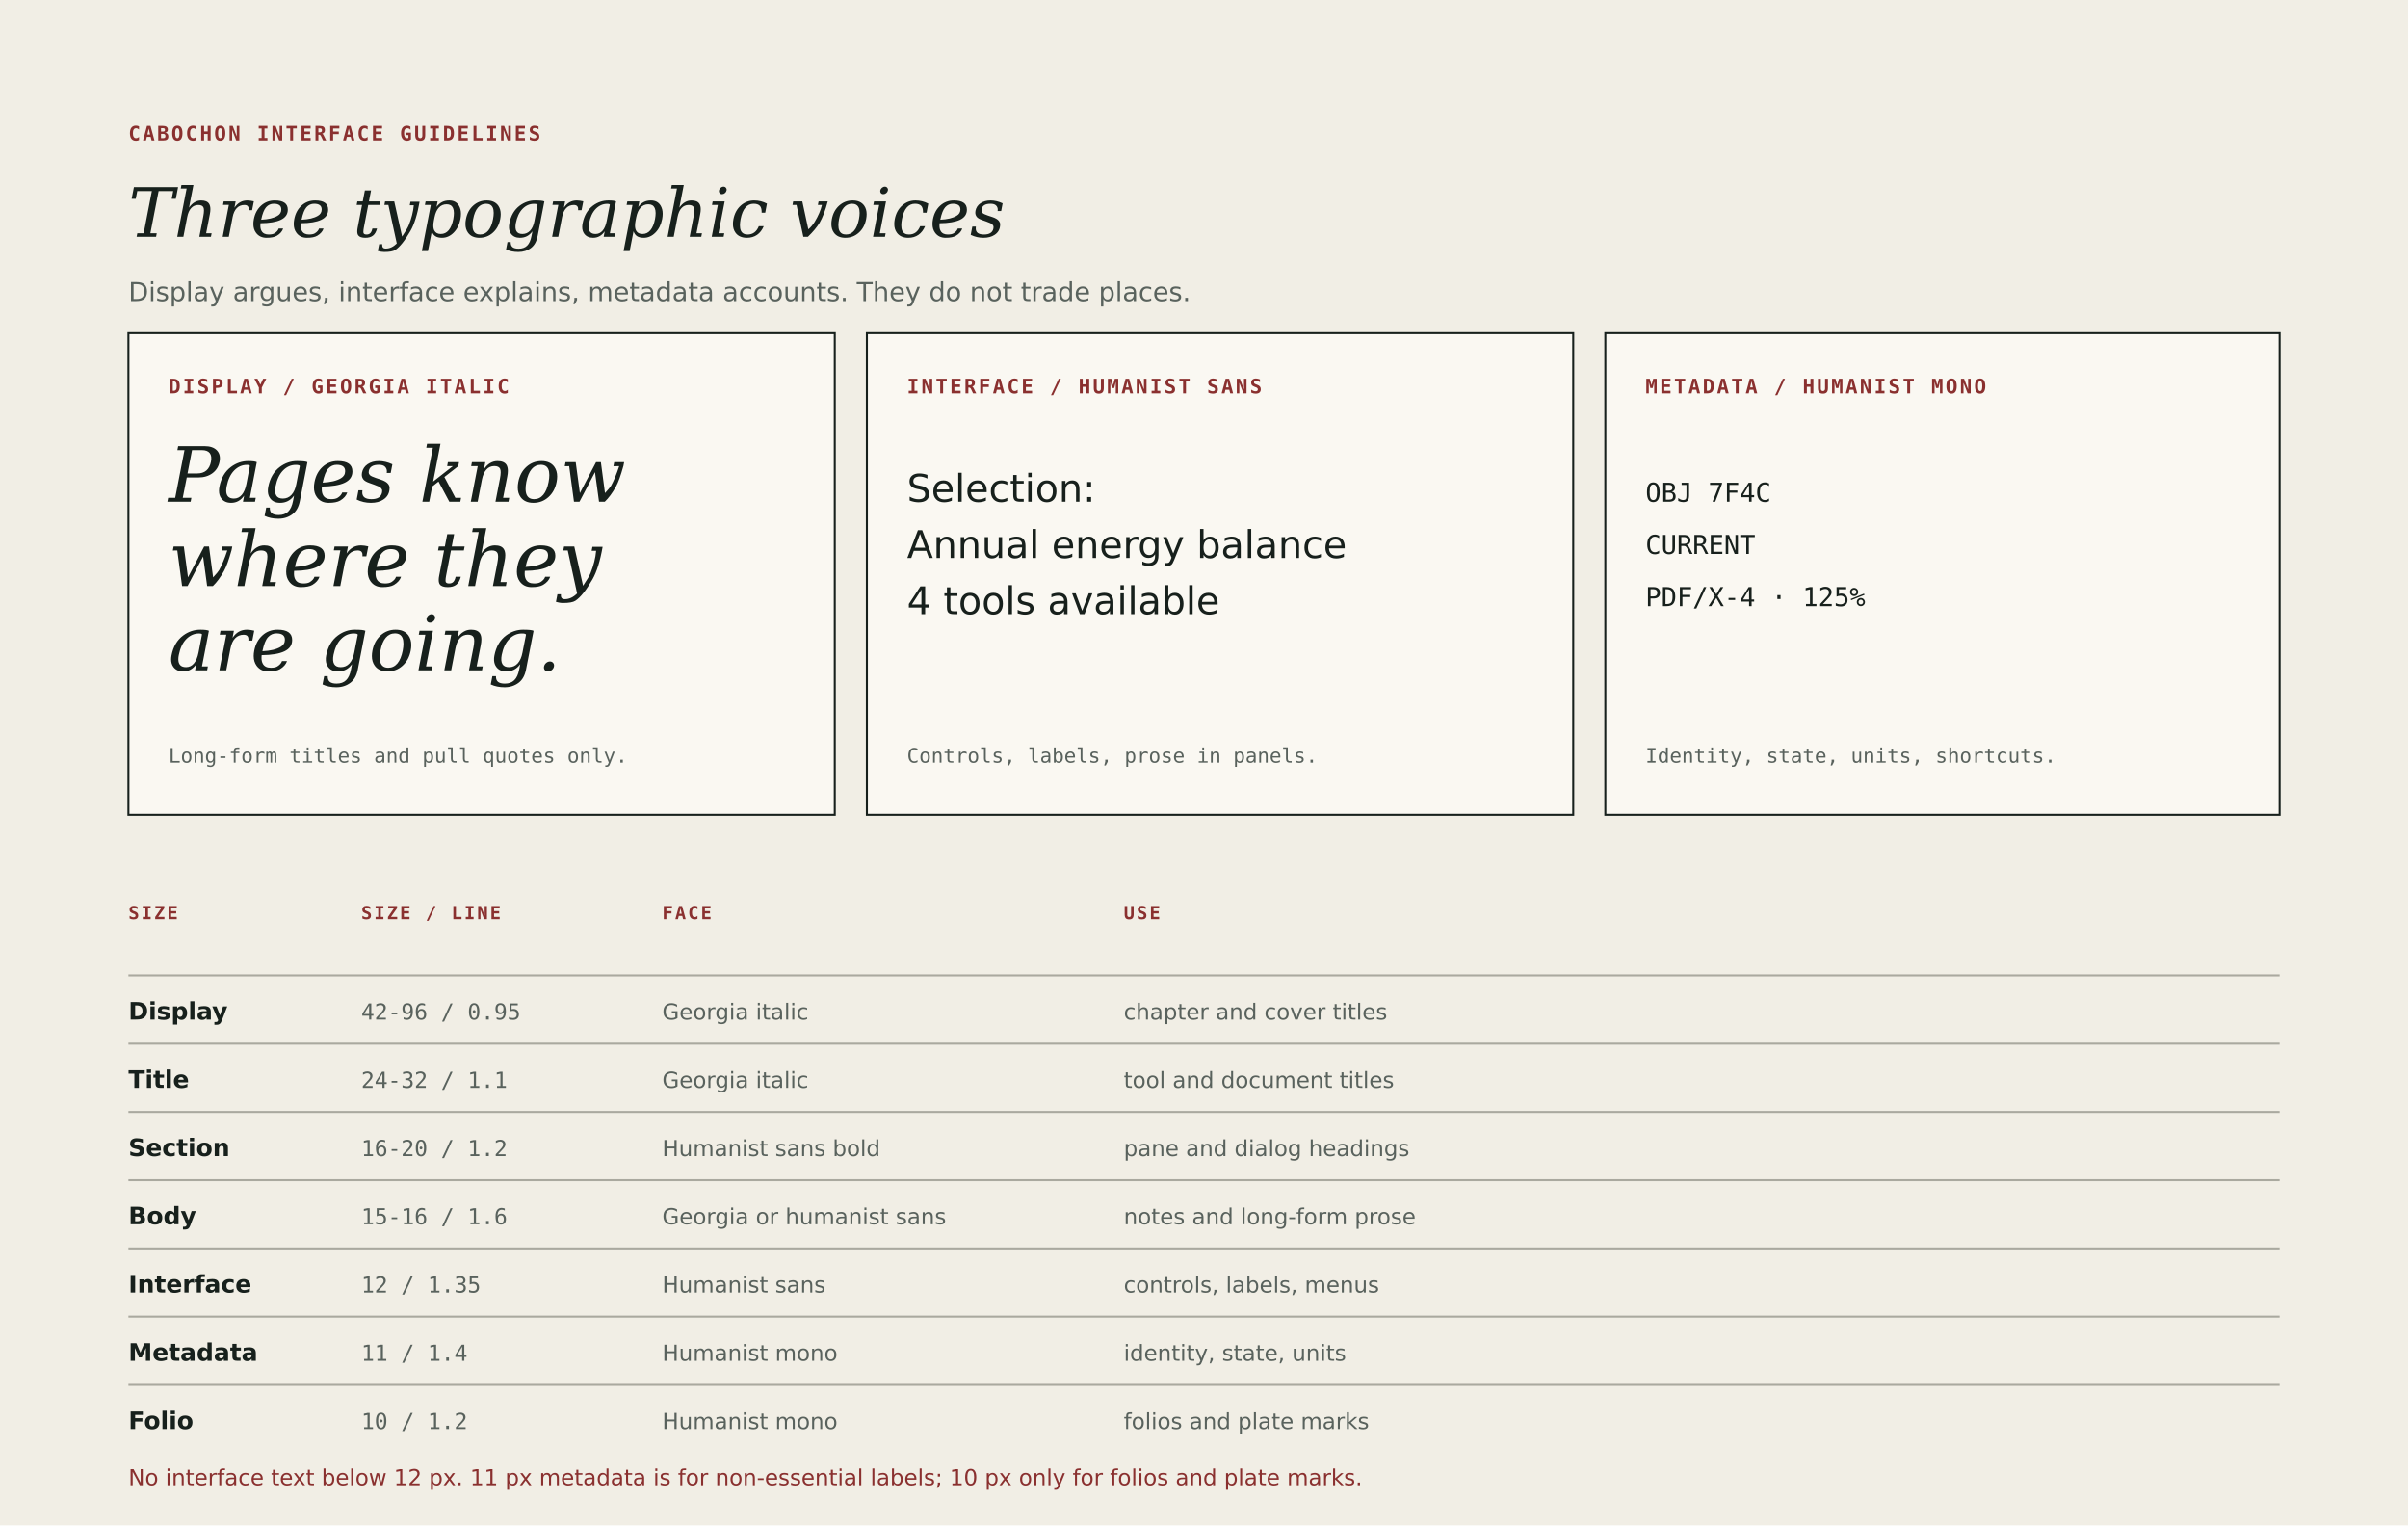
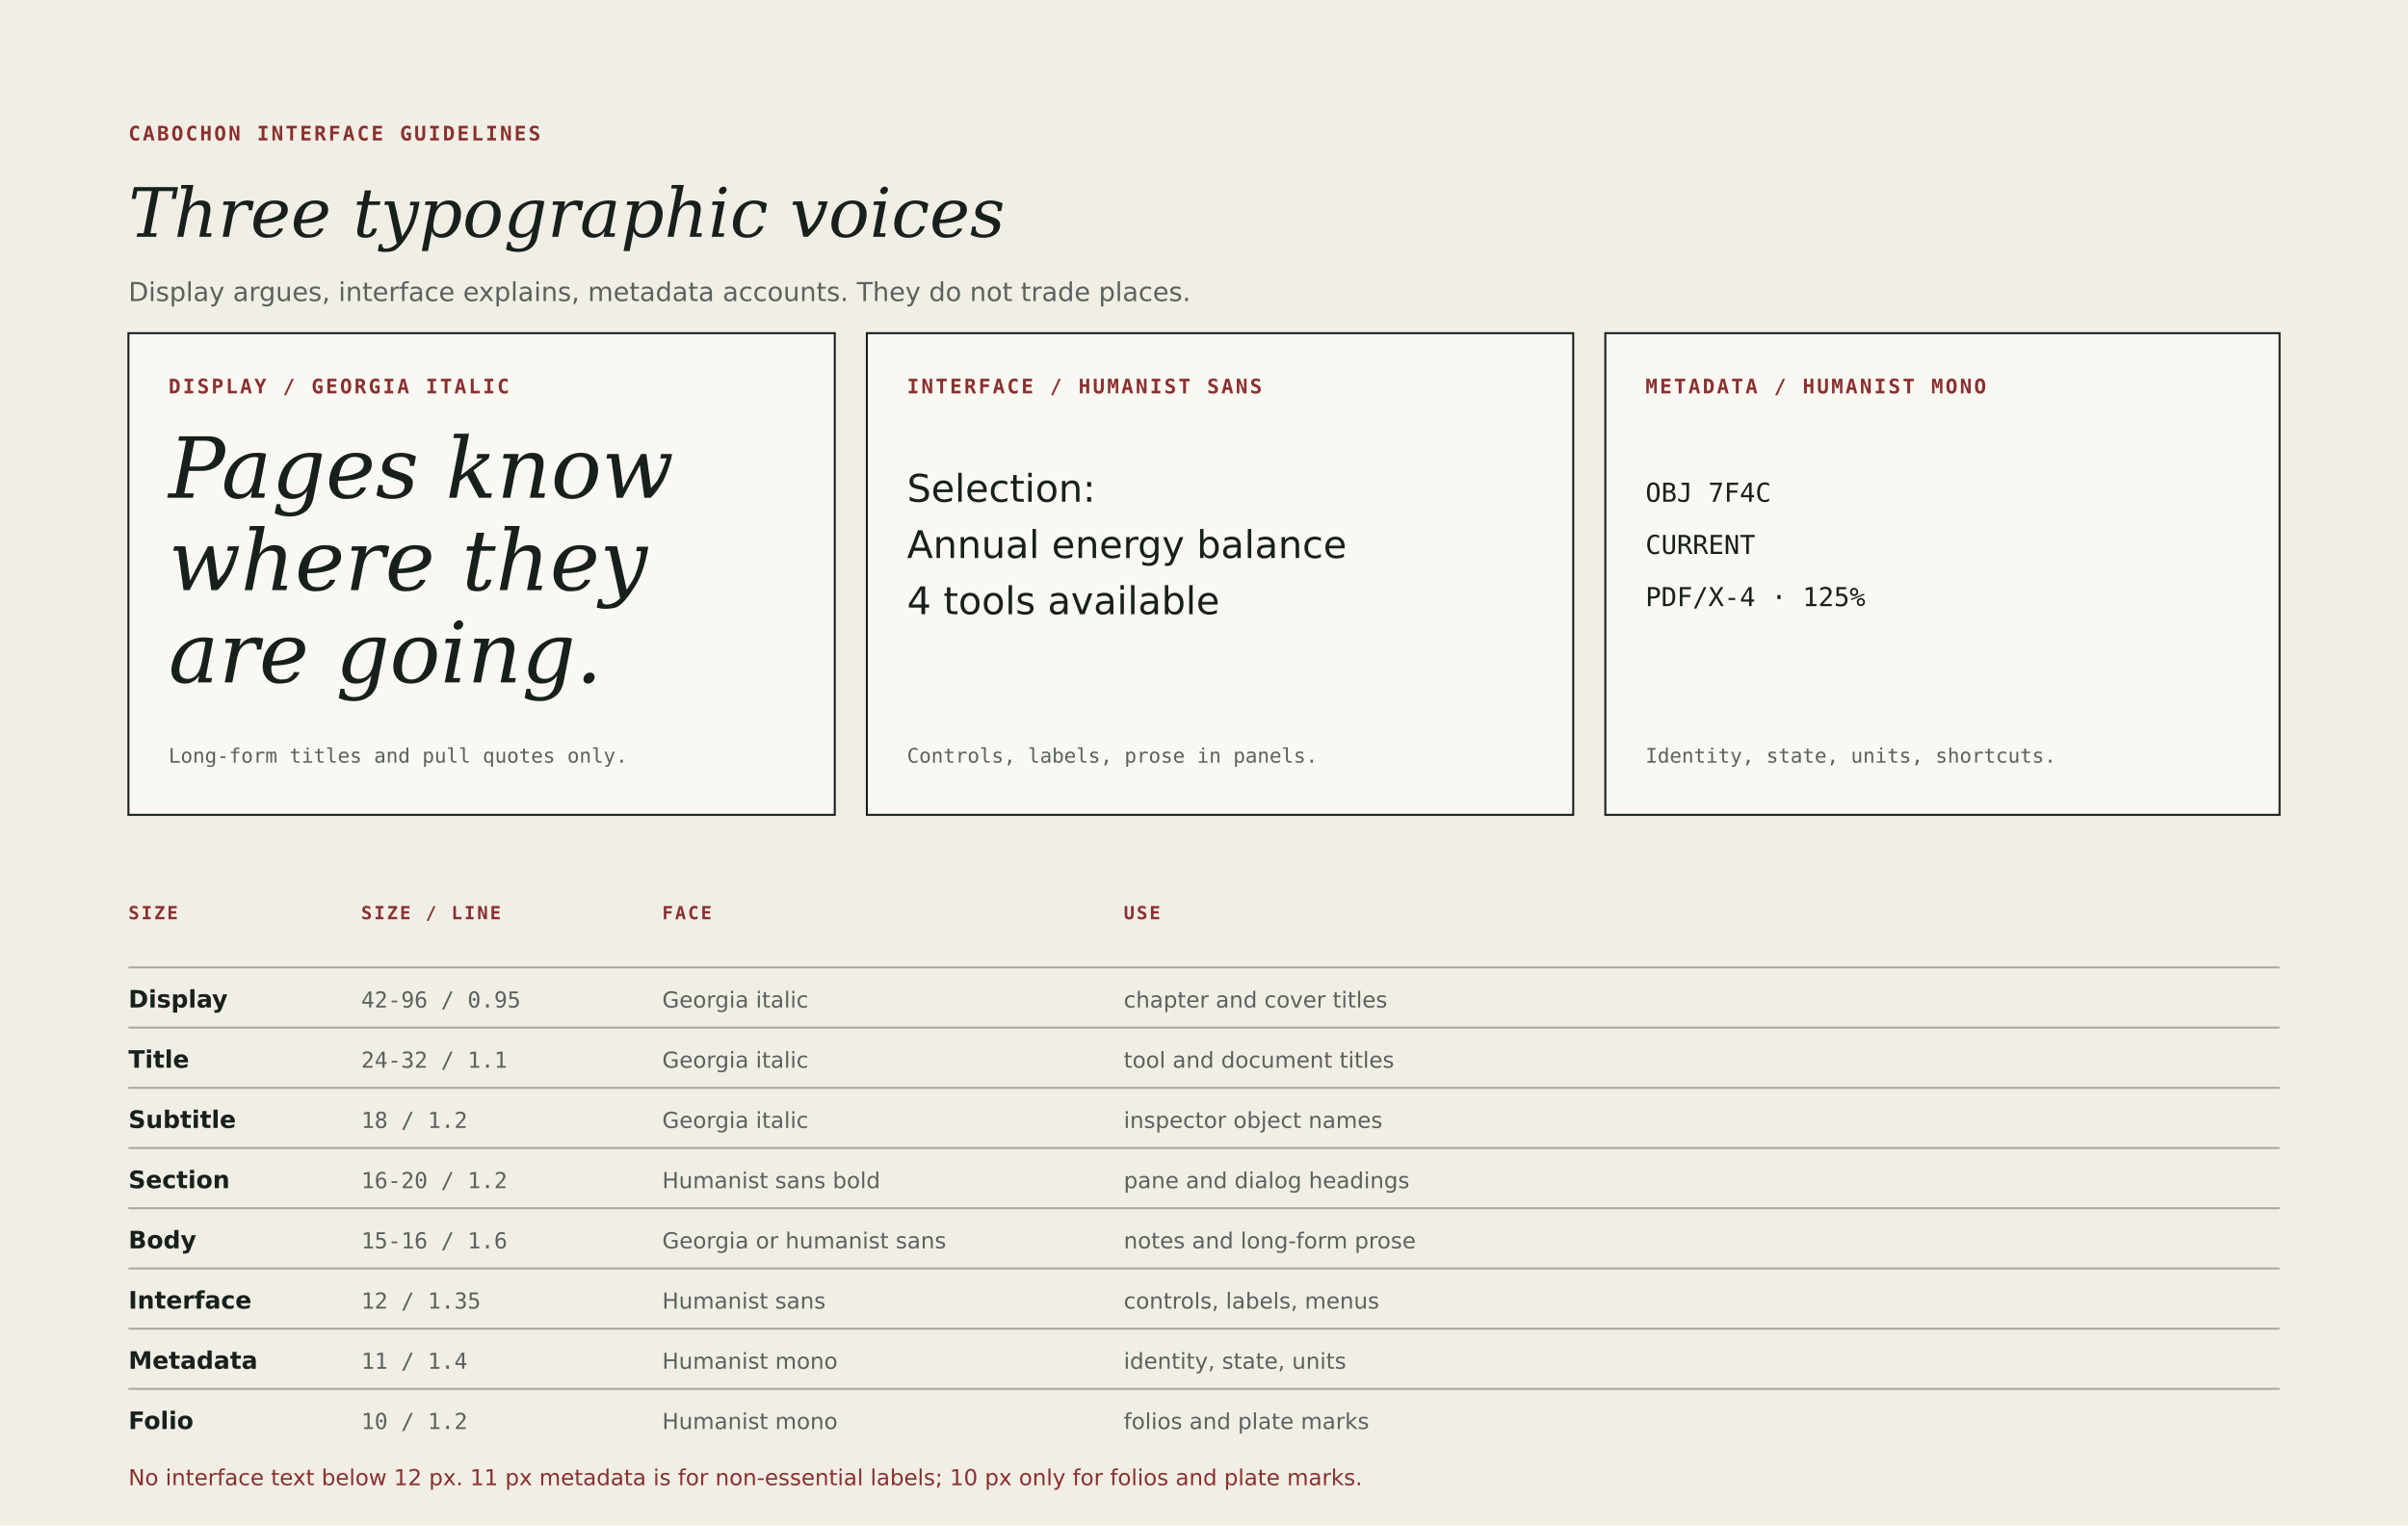
<svg xmlns="http://www.w3.org/2000/svg" viewBox="0 0 1200 760" width="1200" height="760" role="img" aria-labelledby="title desc">
  <rect width="1200" height="760" fill="#F1EEE5" />
  <text x="64" y="70" fill="#8A302F" font-family="'DejaVu Sans Mono', 'Liberation Mono', monospace" font-size="10" font-weight="bold" text-anchor="start" font-style="normal" letter-spacing="1.1">CABOCHON INTERFACE GUIDELINES</text>
  <text x="64" y="118" fill="#17201C" font-family="Georgia, 'DejaVu Serif', 'Times New Roman', serif" font-size="34" font-weight="normal" text-anchor="start" font-style="italic">Three typographic voices</text>
  <text x="64" y="150" fill="#59625D" font-family="'DejaVu Sans', 'Liberation Sans', Arial, sans-serif" font-size="13" font-weight="normal" text-anchor="start" font-style="normal">Display argues, interface explains, metadata accounts. They do not trade places.</text>
  <rect x="64" y="166" width="352" height="240" fill="#FAF8F2" stroke="#17201C" stroke-width="1" rx="0" />
  <text x="84" y="196" fill="#8A302F" font-family="'DejaVu Sans Mono', 'Liberation Mono', monospace" font-size="10" font-weight="bold" text-anchor="start" font-style="normal" letter-spacing="1.1">DISPLAY / GEORGIA ITALIC</text>
-   <text x="84" y="250" fill="#17201C" font-family="Georgia, 'DejaVu Serif', 'Times New Roman', serif" font-size="38" font-weight="normal" text-anchor="start" font-style="italic">Pages know</text>
-   <text x="84" y="292" fill="#17201C" font-family="Georgia, 'DejaVu Serif', 'Times New Roman', serif" font-size="38" font-weight="normal" text-anchor="start" font-style="italic">where they</text>
-   <text x="84" y="334" fill="#17201C" font-family="Georgia, 'DejaVu Serif', 'Times New Roman', serif" font-size="38" font-weight="normal" text-anchor="start" font-style="italic">are going.</text>
+   <text x="84" y="248" fill="#17201C" font-family="Georgia, 'DejaVu Serif', 'Times New Roman', serif" font-size="42" font-weight="normal" text-anchor="start" font-style="italic">Pages know</text>
+   <text x="84" y="294" fill="#17201C" font-family="Georgia, 'DejaVu Serif', 'Times New Roman', serif" font-size="42" font-weight="normal" text-anchor="start" font-style="italic">where they</text>
+   <text x="84" y="340" fill="#17201C" font-family="Georgia, 'DejaVu Serif', 'Times New Roman', serif" font-size="42" font-weight="normal" text-anchor="start" font-style="italic">are going.</text>
  <text x="84" y="380" fill="#59625D" font-family="'DejaVu Sans Mono', 'Liberation Mono', monospace" font-size="10" font-weight="normal" text-anchor="start" font-style="normal">Long-form titles and pull quotes only.</text>
  <rect x="432" y="166" width="352" height="240" fill="#FAF8F2" stroke="#17201C" stroke-width="1" rx="0" />
  <text x="452" y="196" fill="#8A302F" font-family="'DejaVu Sans Mono', 'Liberation Mono', monospace" font-size="10" font-weight="bold" text-anchor="start" font-style="normal" letter-spacing="1.1">INTERFACE / HUMANIST SANS</text>
  <text x="452" y="250" fill="#17201C" font-family="'DejaVu Sans', 'Liberation Sans', Arial, sans-serif" font-size="19" font-weight="normal" text-anchor="start" font-style="normal">Selection:</text>
  <text x="452" y="278" fill="#17201C" font-family="'DejaVu Sans', 'Liberation Sans', Arial, sans-serif" font-size="19" font-weight="normal" text-anchor="start" font-style="normal">Annual energy balance</text>
  <text x="452" y="306" fill="#17201C" font-family="'DejaVu Sans', 'Liberation Sans', Arial, sans-serif" font-size="19" font-weight="normal" text-anchor="start" font-style="normal">4 tools available</text>
  <text x="452" y="380" fill="#59625D" font-family="'DejaVu Sans Mono', 'Liberation Mono', monospace" font-size="10" font-weight="normal" text-anchor="start" font-style="normal">Controls, labels, prose in panels.</text>
  <rect x="800" y="166" width="336" height="240" fill="#FAF8F2" stroke="#17201C" stroke-width="1" rx="0" />
  <text x="820" y="196" fill="#8A302F" font-family="'DejaVu Sans Mono', 'Liberation Mono', monospace" font-size="10" font-weight="bold" text-anchor="start" font-style="normal" letter-spacing="1.1">METADATA / HUMANIST MONO</text>
  <text x="820" y="250" fill="#17201C" font-family="'DejaVu Sans Mono', 'Liberation Mono', monospace" font-size="13" font-weight="normal" text-anchor="start" font-style="normal">OBJ 7F4C</text>
  <text x="820" y="276" fill="#17201C" font-family="'DejaVu Sans Mono', 'Liberation Mono', monospace" font-size="13" font-weight="normal" text-anchor="start" font-style="normal">CURRENT</text>
  <text x="820" y="302" fill="#17201C" font-family="'DejaVu Sans Mono', 'Liberation Mono', monospace" font-size="13" font-weight="normal" text-anchor="start" font-style="normal">PDF/X-4 · 125%</text>
  <text x="820" y="380" fill="#59625D" font-family="'DejaVu Sans Mono', 'Liberation Mono', monospace" font-size="10" font-weight="normal" text-anchor="start" font-style="normal">Identity, state, units, shortcuts.</text>
  <text x="64" y="458" fill="#8A302F" font-family="'DejaVu Sans Mono', 'Liberation Mono', monospace" font-size="9" font-weight="bold" text-anchor="start" font-style="normal" letter-spacing="1">SIZE</text>
  <text x="180" y="458" fill="#8A302F" font-family="'DejaVu Sans Mono', 'Liberation Mono', monospace" font-size="9" font-weight="bold" text-anchor="start" font-style="normal" letter-spacing="1">SIZE / LINE</text>
  <text x="330" y="458" fill="#8A302F" font-family="'DejaVu Sans Mono', 'Liberation Mono', monospace" font-size="9" font-weight="bold" text-anchor="start" font-style="normal" letter-spacing="1">FACE</text>
  <text x="560" y="458" fill="#8A302F" font-family="'DejaVu Sans Mono', 'Liberation Mono', monospace" font-size="9" font-weight="bold" text-anchor="start" font-style="normal" letter-spacing="1">USE</text>
-   <line x1="64" y1="486" x2="1136" y2="486" stroke="#AAA99F" stroke-width="1" />
-   <text x="64" y="508" fill="#17201C" font-family="'DejaVu Sans', 'Liberation Sans', Arial, sans-serif" font-size="12" font-weight="bold" text-anchor="start" font-style="normal">Display</text>
-   <text x="180" y="508" fill="#59625D" font-family="'DejaVu Sans Mono', 'Liberation Mono', monospace" font-size="11" font-weight="normal" text-anchor="start" font-style="normal">42-96 / 0.95</text>
-   <text x="330" y="508" fill="#59625D" font-family="'DejaVu Sans', 'Liberation Sans', Arial, sans-serif" font-size="11" font-weight="normal" text-anchor="start" font-style="normal">Georgia italic</text>
-   <text x="560" y="508" fill="#59625D" font-family="'DejaVu Sans', 'Liberation Sans', Arial, sans-serif" font-size="11" font-weight="normal" text-anchor="start" font-style="normal">chapter and cover titles</text>
-   <line x1="64" y1="520" x2="1136" y2="520" stroke="#AAA99F" stroke-width="1" />
-   <text x="64" y="542" fill="#17201C" font-family="'DejaVu Sans', 'Liberation Sans', Arial, sans-serif" font-size="12" font-weight="bold" text-anchor="start" font-style="normal">Title</text>
-   <text x="180" y="542" fill="#59625D" font-family="'DejaVu Sans Mono', 'Liberation Mono', monospace" font-size="11" font-weight="normal" text-anchor="start" font-style="normal">24-32 / 1.1</text>
-   <text x="330" y="542" fill="#59625D" font-family="'DejaVu Sans', 'Liberation Sans', Arial, sans-serif" font-size="11" font-weight="normal" text-anchor="start" font-style="normal">Georgia italic</text>
-   <text x="560" y="542" fill="#59625D" font-family="'DejaVu Sans', 'Liberation Sans', Arial, sans-serif" font-size="11" font-weight="normal" text-anchor="start" font-style="normal">tool and document titles</text>
-   <line x1="64" y1="554" x2="1136" y2="554" stroke="#AAA99F" stroke-width="1" />
-   <text x="64" y="576" fill="#17201C" font-family="'DejaVu Sans', 'Liberation Sans', Arial, sans-serif" font-size="12" font-weight="bold" text-anchor="start" font-style="normal">Section</text>
-   <text x="180" y="576" fill="#59625D" font-family="'DejaVu Sans Mono', 'Liberation Mono', monospace" font-size="11" font-weight="normal" text-anchor="start" font-style="normal">16-20 / 1.2</text>
-   <text x="330" y="576" fill="#59625D" font-family="'DejaVu Sans', 'Liberation Sans', Arial, sans-serif" font-size="11" font-weight="normal" text-anchor="start" font-style="normal">Humanist sans bold</text>
-   <text x="560" y="576" fill="#59625D" font-family="'DejaVu Sans', 'Liberation Sans', Arial, sans-serif" font-size="11" font-weight="normal" text-anchor="start" font-style="normal">pane and dialog headings</text>
-   <line x1="64" y1="588" x2="1136" y2="588" stroke="#AAA99F" stroke-width="1" />
-   <text x="64" y="610" fill="#17201C" font-family="'DejaVu Sans', 'Liberation Sans', Arial, sans-serif" font-size="12" font-weight="bold" text-anchor="start" font-style="normal">Body</text>
-   <text x="180" y="610" fill="#59625D" font-family="'DejaVu Sans Mono', 'Liberation Mono', monospace" font-size="11" font-weight="normal" text-anchor="start" font-style="normal">15-16 / 1.6</text>
-   <text x="330" y="610" fill="#59625D" font-family="'DejaVu Sans', 'Liberation Sans', Arial, sans-serif" font-size="11" font-weight="normal" text-anchor="start" font-style="normal">Georgia or humanist sans</text>
-   <text x="560" y="610" fill="#59625D" font-family="'DejaVu Sans', 'Liberation Sans', Arial, sans-serif" font-size="11" font-weight="normal" text-anchor="start" font-style="normal">notes and long-form prose</text>
-   <line x1="64" y1="622" x2="1136" y2="622" stroke="#AAA99F" stroke-width="1" />
-   <text x="64" y="644" fill="#17201C" font-family="'DejaVu Sans', 'Liberation Sans', Arial, sans-serif" font-size="12" font-weight="bold" text-anchor="start" font-style="normal">Interface</text>
-   <text x="180" y="644" fill="#59625D" font-family="'DejaVu Sans Mono', 'Liberation Mono', monospace" font-size="11" font-weight="normal" text-anchor="start" font-style="normal">12 / 1.35</text>
-   <text x="330" y="644" fill="#59625D" font-family="'DejaVu Sans', 'Liberation Sans', Arial, sans-serif" font-size="11" font-weight="normal" text-anchor="start" font-style="normal">Humanist sans</text>
-   <text x="560" y="644" fill="#59625D" font-family="'DejaVu Sans', 'Liberation Sans', Arial, sans-serif" font-size="11" font-weight="normal" text-anchor="start" font-style="normal">controls, labels, menus</text>
-   <line x1="64" y1="656" x2="1136" y2="656" stroke="#AAA99F" stroke-width="1" />
-   <text x="64" y="678" fill="#17201C" font-family="'DejaVu Sans', 'Liberation Sans', Arial, sans-serif" font-size="12" font-weight="bold" text-anchor="start" font-style="normal">Metadata</text>
-   <text x="180" y="678" fill="#59625D" font-family="'DejaVu Sans Mono', 'Liberation Mono', monospace" font-size="11" font-weight="normal" text-anchor="start" font-style="normal">11 / 1.4</text>
-   <text x="330" y="678" fill="#59625D" font-family="'DejaVu Sans', 'Liberation Sans', Arial, sans-serif" font-size="11" font-weight="normal" text-anchor="start" font-style="normal">Humanist mono</text>
-   <text x="560" y="678" fill="#59625D" font-family="'DejaVu Sans', 'Liberation Sans', Arial, sans-serif" font-size="11" font-weight="normal" text-anchor="start" font-style="normal">identity, state, units</text>
-   <line x1="64" y1="690" x2="1136" y2="690" stroke="#AAA99F" stroke-width="1" />
+   <line x1="64" y1="482" x2="1136" y2="482" stroke="#AAA99F" stroke-width="1" />
+   <text x="64" y="502" fill="#17201C" font-family="'DejaVu Sans', 'Liberation Sans', Arial, sans-serif" font-size="12" font-weight="bold" text-anchor="start" font-style="normal">Display</text>
+   <text x="180" y="502" fill="#59625D" font-family="'DejaVu Sans Mono', 'Liberation Mono', monospace" font-size="11" font-weight="normal" text-anchor="start" font-style="normal">42-96 / 0.95</text>
+   <text x="330" y="502" fill="#59625D" font-family="'DejaVu Sans', 'Liberation Sans', Arial, sans-serif" font-size="11" font-weight="normal" text-anchor="start" font-style="normal">Georgia italic</text>
+   <text x="560" y="502" fill="#59625D" font-family="'DejaVu Sans', 'Liberation Sans', Arial, sans-serif" font-size="11" font-weight="normal" text-anchor="start" font-style="normal">chapter and cover titles</text>
+   <line x1="64" y1="512" x2="1136" y2="512" stroke="#AAA99F" stroke-width="1" />
+   <text x="64" y="532" fill="#17201C" font-family="'DejaVu Sans', 'Liberation Sans', Arial, sans-serif" font-size="12" font-weight="bold" text-anchor="start" font-style="normal">Title</text>
+   <text x="180" y="532" fill="#59625D" font-family="'DejaVu Sans Mono', 'Liberation Mono', monospace" font-size="11" font-weight="normal" text-anchor="start" font-style="normal">24-32 / 1.1</text>
+   <text x="330" y="532" fill="#59625D" font-family="'DejaVu Sans', 'Liberation Sans', Arial, sans-serif" font-size="11" font-weight="normal" text-anchor="start" font-style="normal">Georgia italic</text>
+   <text x="560" y="532" fill="#59625D" font-family="'DejaVu Sans', 'Liberation Sans', Arial, sans-serif" font-size="11" font-weight="normal" text-anchor="start" font-style="normal">tool and document titles</text>
+   <line x1="64" y1="542" x2="1136" y2="542" stroke="#AAA99F" stroke-width="1" />
+   <text x="64" y="562" fill="#17201C" font-family="'DejaVu Sans', 'Liberation Sans', Arial, sans-serif" font-size="12" font-weight="bold" text-anchor="start" font-style="normal">Subtitle</text>
+   <text x="180" y="562" fill="#59625D" font-family="'DejaVu Sans Mono', 'Liberation Mono', monospace" font-size="11" font-weight="normal" text-anchor="start" font-style="normal">18 / 1.2</text>
+   <text x="330" y="562" fill="#59625D" font-family="'DejaVu Sans', 'Liberation Sans', Arial, sans-serif" font-size="11" font-weight="normal" text-anchor="start" font-style="normal">Georgia italic</text>
+   <text x="560" y="562" fill="#59625D" font-family="'DejaVu Sans', 'Liberation Sans', Arial, sans-serif" font-size="11" font-weight="normal" text-anchor="start" font-style="normal">inspector object names</text>
+   <line x1="64" y1="572" x2="1136" y2="572" stroke="#AAA99F" stroke-width="1" />
+   <text x="64" y="592" fill="#17201C" font-family="'DejaVu Sans', 'Liberation Sans', Arial, sans-serif" font-size="12" font-weight="bold" text-anchor="start" font-style="normal">Section</text>
+   <text x="180" y="592" fill="#59625D" font-family="'DejaVu Sans Mono', 'Liberation Mono', monospace" font-size="11" font-weight="normal" text-anchor="start" font-style="normal">16-20 / 1.2</text>
+   <text x="330" y="592" fill="#59625D" font-family="'DejaVu Sans', 'Liberation Sans', Arial, sans-serif" font-size="11" font-weight="normal" text-anchor="start" font-style="normal">Humanist sans bold</text>
+   <text x="560" y="592" fill="#59625D" font-family="'DejaVu Sans', 'Liberation Sans', Arial, sans-serif" font-size="11" font-weight="normal" text-anchor="start" font-style="normal">pane and dialog headings</text>
+   <line x1="64" y1="602" x2="1136" y2="602" stroke="#AAA99F" stroke-width="1" />
+   <text x="64" y="622" fill="#17201C" font-family="'DejaVu Sans', 'Liberation Sans', Arial, sans-serif" font-size="12" font-weight="bold" text-anchor="start" font-style="normal">Body</text>
+   <text x="180" y="622" fill="#59625D" font-family="'DejaVu Sans Mono', 'Liberation Mono', monospace" font-size="11" font-weight="normal" text-anchor="start" font-style="normal">15-16 / 1.6</text>
+   <text x="330" y="622" fill="#59625D" font-family="'DejaVu Sans', 'Liberation Sans', Arial, sans-serif" font-size="11" font-weight="normal" text-anchor="start" font-style="normal">Georgia or humanist sans</text>
+   <text x="560" y="622" fill="#59625D" font-family="'DejaVu Sans', 'Liberation Sans', Arial, sans-serif" font-size="11" font-weight="normal" text-anchor="start" font-style="normal">notes and long-form prose</text>
+   <line x1="64" y1="632" x2="1136" y2="632" stroke="#AAA99F" stroke-width="1" />
+   <text x="64" y="652" fill="#17201C" font-family="'DejaVu Sans', 'Liberation Sans', Arial, sans-serif" font-size="12" font-weight="bold" text-anchor="start" font-style="normal">Interface</text>
+   <text x="180" y="652" fill="#59625D" font-family="'DejaVu Sans Mono', 'Liberation Mono', monospace" font-size="11" font-weight="normal" text-anchor="start" font-style="normal">12 / 1.35</text>
+   <text x="330" y="652" fill="#59625D" font-family="'DejaVu Sans', 'Liberation Sans', Arial, sans-serif" font-size="11" font-weight="normal" text-anchor="start" font-style="normal">Humanist sans</text>
+   <text x="560" y="652" fill="#59625D" font-family="'DejaVu Sans', 'Liberation Sans', Arial, sans-serif" font-size="11" font-weight="normal" text-anchor="start" font-style="normal">controls, labels, menus</text>
+   <line x1="64" y1="662" x2="1136" y2="662" stroke="#AAA99F" stroke-width="1" />
+   <text x="64" y="682" fill="#17201C" font-family="'DejaVu Sans', 'Liberation Sans', Arial, sans-serif" font-size="12" font-weight="bold" text-anchor="start" font-style="normal">Metadata</text>
+   <text x="180" y="682" fill="#59625D" font-family="'DejaVu Sans Mono', 'Liberation Mono', monospace" font-size="11" font-weight="normal" text-anchor="start" font-style="normal">11 / 1.4</text>
+   <text x="330" y="682" fill="#59625D" font-family="'DejaVu Sans', 'Liberation Sans', Arial, sans-serif" font-size="11" font-weight="normal" text-anchor="start" font-style="normal">Humanist mono</text>
+   <text x="560" y="682" fill="#59625D" font-family="'DejaVu Sans', 'Liberation Sans', Arial, sans-serif" font-size="11" font-weight="normal" text-anchor="start" font-style="normal">identity, state, units</text>
+   <line x1="64" y1="692" x2="1136" y2="692" stroke="#AAA99F" stroke-width="1" />
  <text x="64" y="712" fill="#17201C" font-family="'DejaVu Sans', 'Liberation Sans', Arial, sans-serif" font-size="12" font-weight="bold" text-anchor="start" font-style="normal">Folio</text>
  <text x="180" y="712" fill="#59625D" font-family="'DejaVu Sans Mono', 'Liberation Mono', monospace" font-size="11" font-weight="normal" text-anchor="start" font-style="normal">10 / 1.2</text>
  <text x="330" y="712" fill="#59625D" font-family="'DejaVu Sans', 'Liberation Sans', Arial, sans-serif" font-size="11" font-weight="normal" text-anchor="start" font-style="normal">Humanist mono</text>
  <text x="560" y="712" fill="#59625D" font-family="'DejaVu Sans', 'Liberation Sans', Arial, sans-serif" font-size="11" font-weight="normal" text-anchor="start" font-style="normal">folios and plate marks</text>
  <text x="64" y="740" fill="#8A302F" font-family="'DejaVu Sans', 'Liberation Sans', Arial, sans-serif" font-size="11" font-weight="normal" text-anchor="start" font-style="normal">No interface text below 12 px. 11 px metadata is for non-essential labels; 10 px only for folios and plate marks.</text>
</svg>
